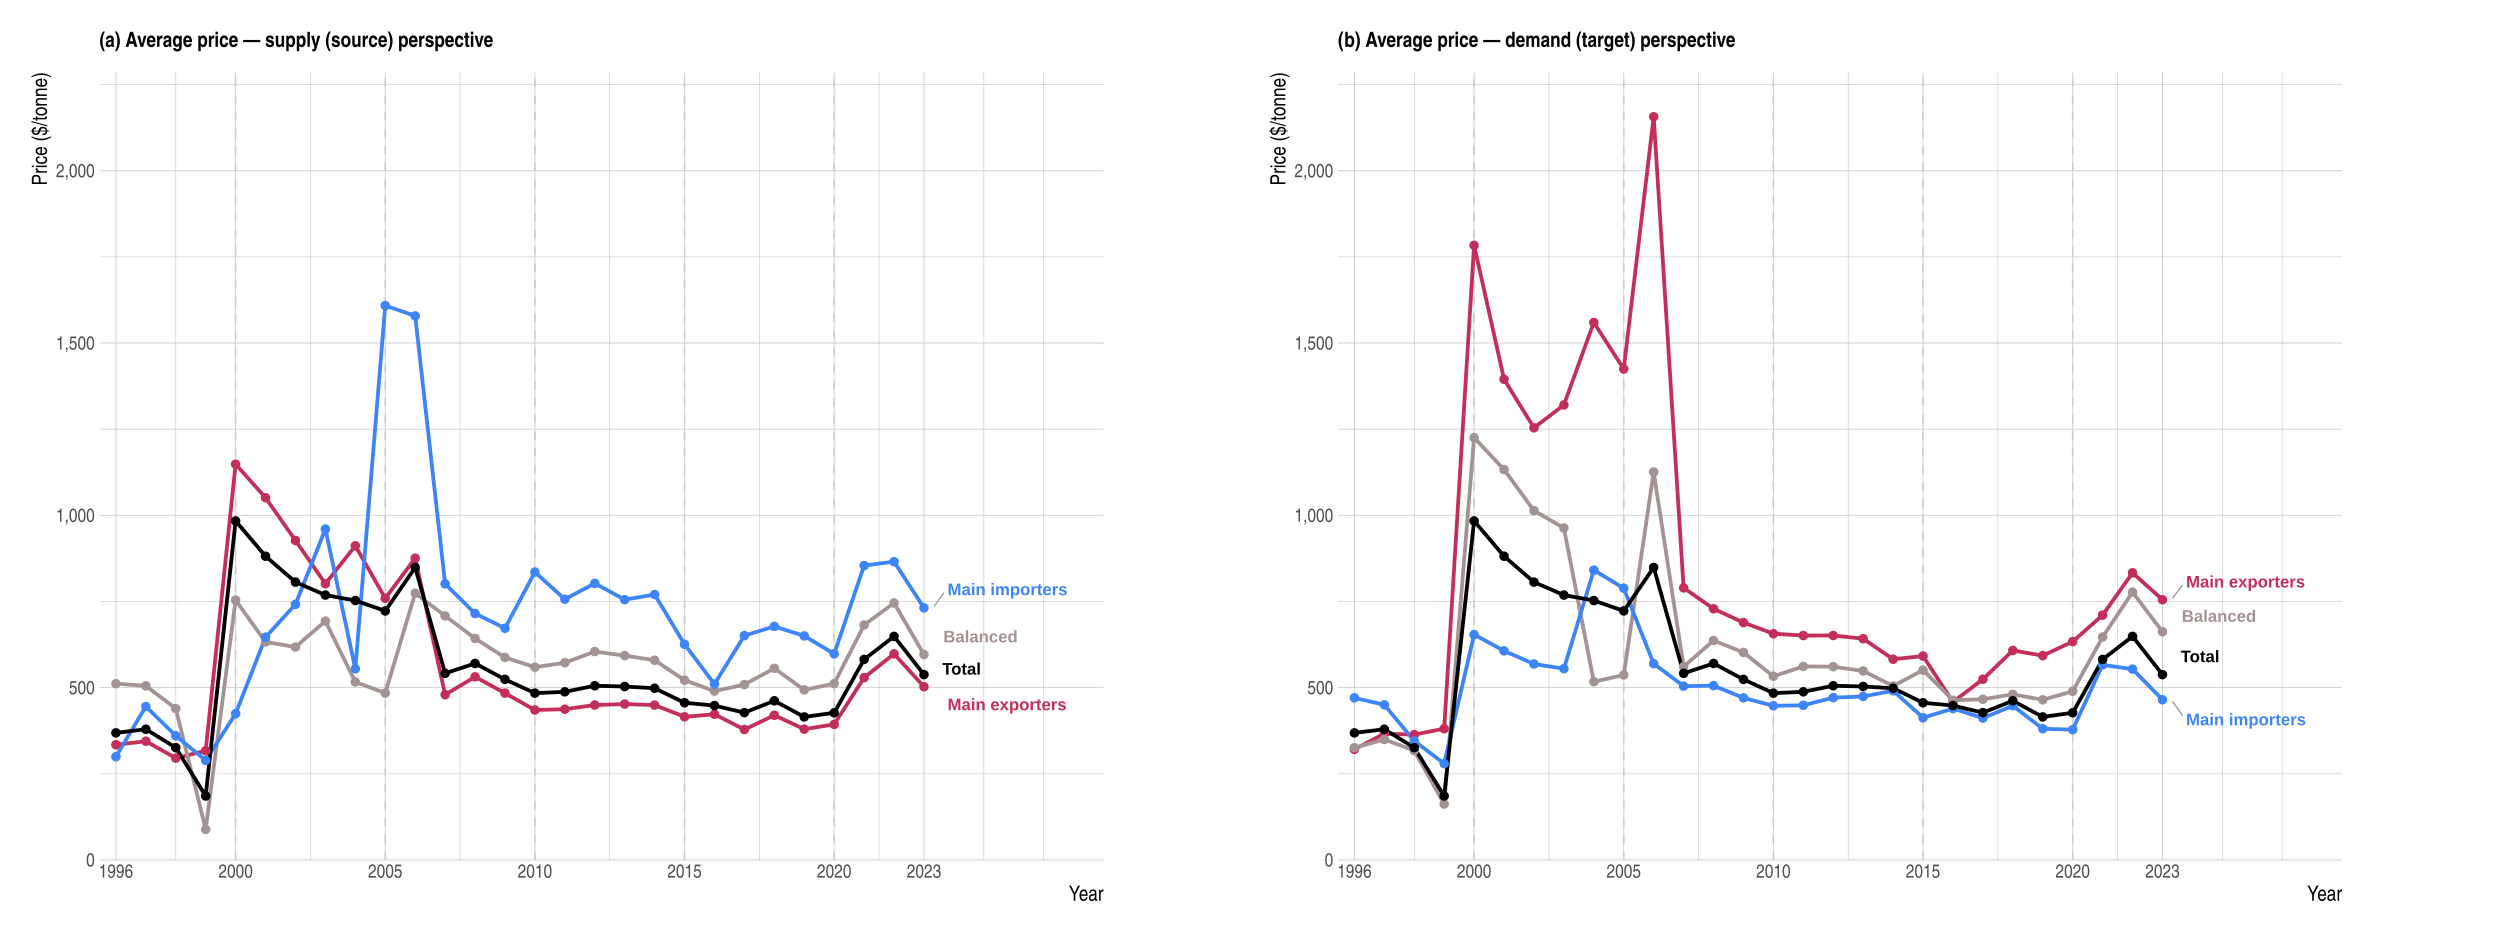
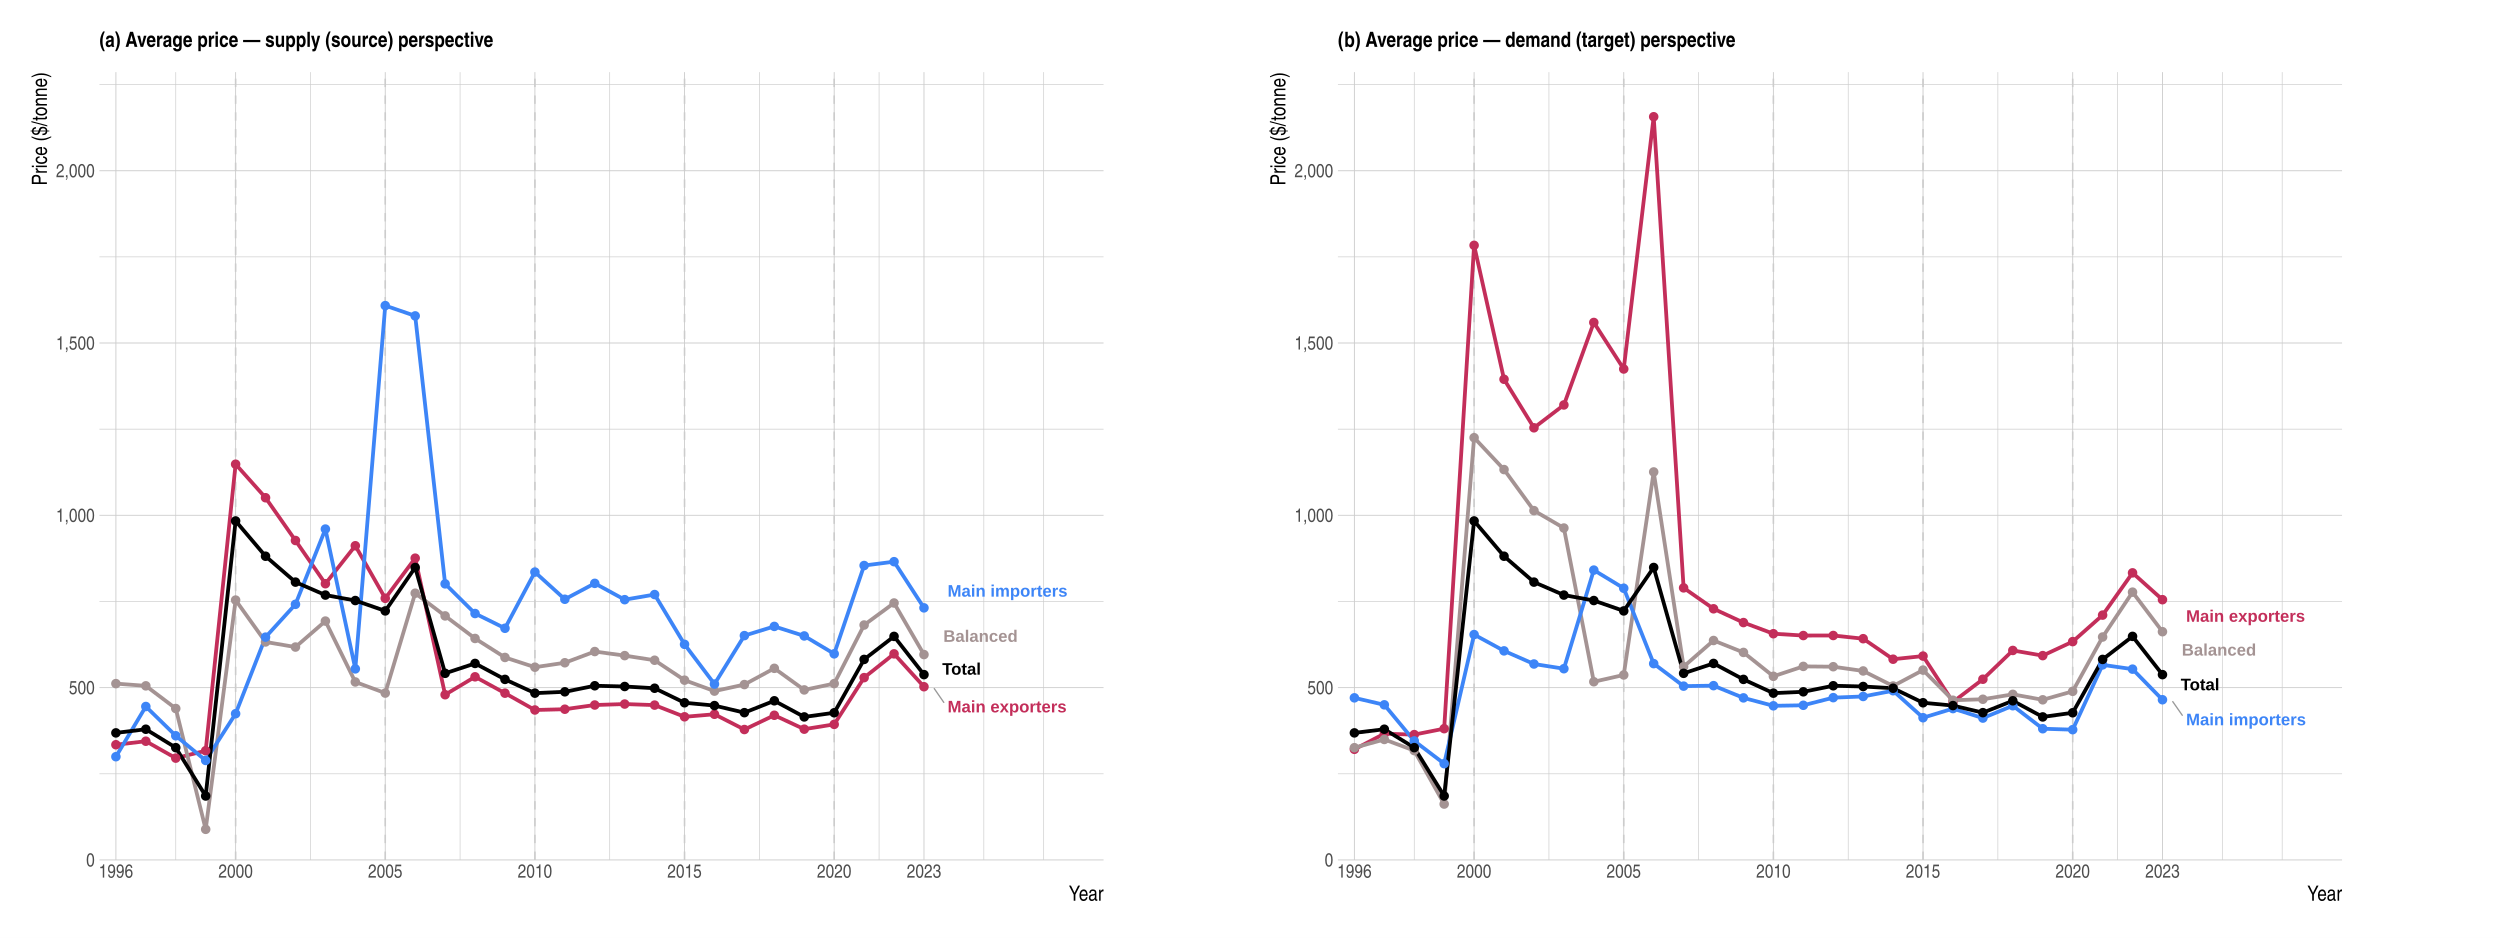
<svg xmlns="http://www.w3.org/2000/svg" class="svglite" width="1190.40pt" height="446.40pt" viewBox="0 0 1190.40 446.40">
  <defs>
    <style type="text/css">
    .svglite line, .svglite polyline, .svglite polygon, .svglite path, .svglite rect, .svglite circle {
      fill: none;
      stroke: #000000;
      stroke-linecap: round;
      stroke-linejoin: round;
      stroke-miterlimit: 10.00;
    }
    .svglite text {
      white-space: pre;
    }
  </style>
  </defs>
  <rect width="100%" height="100%" style="stroke: none; fill: #FFFFFF;" />
  <defs>
    <clipPath id="cpMC4wMHwxMTkwLjQwfDAuMDB8NDQ2LjQw">
      <rect x="0.00" y="0.00" width="1190.40" height="446.40" />
    </clipPath>
  </defs>
  <g clip-path="url(#cpMC4wMHwxMTkwLjQwfDAuMDB8NDQ2LjQw)">
    <rect x="0.00" y="0.00" width="1190.40" height="446.40" style="stroke-width: 1.07; stroke: #FFFFFF; fill: #FFFFFF;" />
  </g>
  <defs>
    <clipPath id="cpNDcuMzV8MTExNS4xOHwzNC4zNnw0MDkuNDY=">
      <rect x="47.35" y="34.36" width="1067.83" height="375.10" />
    </clipPath>
  </defs>
  <g clip-path="url(#cpNDcuMzV8MTExNS4xOHwzNC4zNnw0MDkuNDY=)">
</g>
  <g clip-path="url(#cpMC4wMHwxMTkwLjQwfDAuMDB8NDQ2LjQw)">
</g>
  <defs>
    <clipPath id="cpNS40OHw1OTUuMjB8NS40OHw0NDAuOTI=">
      <rect x="5.48" y="5.48" width="589.72" height="435.44" />
    </clipPath>
  </defs>
  <g clip-path="url(#cpNS40OHw1OTUuMjB8NS40OHw0NDAuOTI=)">
</g>
  <g clip-path="url(#cpMC4wMHwxMTkwLjQwfDAuMDB8NDQ2LjQw)">
</g>
  <defs>
    <clipPath id="cpNTk1LjIwfDExODQuOTJ8NS40OHw0NDAuOTI=">
      <rect x="595.20" y="5.48" width="589.72" height="435.44" />
    </clipPath>
  </defs>
  <g clip-path="url(#cpNTk1LjIwfDExODQuOTJ8NS40OHw0NDAuOTI=)">
</g>
  <g clip-path="url(#cpMC4wMHwxMTkwLjQwfDAuMDB8NDQ2LjQw)">
    <polyline points="47.35,368.44 525.46,368.44 " style="stroke-width: 0.32; stroke: #CCCCCC; stroke-linecap: butt;" />
    <polyline points="47.35,286.40 525.46,286.40 " style="stroke-width: 0.32; stroke: #CCCCCC; stroke-linecap: butt;" />
    <polyline points="47.35,204.35 525.46,204.35 " style="stroke-width: 0.32; stroke: #CCCCCC; stroke-linecap: butt;" />
    <polyline points="47.35,122.31 525.46,122.31 " style="stroke-width: 0.32; stroke: #CCCCCC; stroke-linecap: butt;" />
    <polyline points="47.35,40.27 525.46,40.27 " style="stroke-width: 0.32; stroke: #CCCCCC; stroke-linecap: butt;" />
    <polyline points="83.69,409.46 83.69,34.36 " style="stroke-width: 0.32; stroke: #CCCCCC; stroke-linecap: butt;" />
    <polyline points="147.82,409.46 147.82,34.36 " style="stroke-width: 0.32; stroke: #CCCCCC; stroke-linecap: butt;" />
    <polyline points="219.07,409.46 219.07,34.36 " style="stroke-width: 0.32; stroke: #CCCCCC; stroke-linecap: butt;" />
    <polyline points="290.32,409.46 290.32,34.36 " style="stroke-width: 0.32; stroke: #CCCCCC; stroke-linecap: butt;" />
    <polyline points="361.58,409.46 361.58,34.36 " style="stroke-width: 0.32; stroke: #CCCCCC; stroke-linecap: butt;" />
    <polyline points="418.58,409.46 418.58,34.36 " style="stroke-width: 0.32; stroke: #CCCCCC; stroke-linecap: butt;" />
    <polyline points="468.46,409.46 468.46,34.36 " style="stroke-width: 0.32; stroke: #CCCCCC; stroke-linecap: butt;" />
    <polyline points="496.96,409.46 496.96,34.36 " style="stroke-width: 0.32; stroke: #CCCCCC; stroke-linecap: butt;" />
    <polyline points="47.35,409.46 525.46,409.46 " style="stroke-width: 0.43; stroke: #CCCCCC; stroke-linecap: butt;" />
    <polyline points="47.35,327.42 525.46,327.42 " style="stroke-width: 0.43; stroke: #CCCCCC; stroke-linecap: butt;" />
    <polyline points="47.35,245.37 525.46,245.37 " style="stroke-width: 0.43; stroke: #CCCCCC; stroke-linecap: butt;" />
    <polyline points="47.35,163.33 525.46,163.33 " style="stroke-width: 0.43; stroke: #CCCCCC; stroke-linecap: butt;" />
    <polyline points="47.35,81.29 525.46,81.29 " style="stroke-width: 0.43; stroke: #CCCCCC; stroke-linecap: butt;" />
    <polyline points="55.19,409.46 55.19,34.36 " style="stroke-width: 0.43; stroke: #CCCCCC; stroke-linecap: butt;" />
    <polyline points="112.19,409.46 112.19,34.36 " style="stroke-width: 0.43; stroke: #CCCCCC; stroke-linecap: butt;" />
    <polyline points="183.44,409.46 183.44,34.36 " style="stroke-width: 0.43; stroke: #CCCCCC; stroke-linecap: butt;" />
    <polyline points="254.70,409.46 254.70,34.36 " style="stroke-width: 0.43; stroke: #CCCCCC; stroke-linecap: butt;" />
    <polyline points="325.95,409.46 325.95,34.36 " style="stroke-width: 0.43; stroke: #CCCCCC; stroke-linecap: butt;" />
    <polyline points="397.21,409.46 397.21,34.36 " style="stroke-width: 0.43; stroke: #CCCCCC; stroke-linecap: butt;" />
    <polyline points="439.96,409.46 439.96,34.36 " style="stroke-width: 0.43; stroke: #CCCCCC; stroke-linecap: butt;" />
    <line x1="112.19" y1="409.46" x2="112.19" y2="34.36" style="stroke-width: 0.75; stroke: #CCCCCC; stroke-dasharray: 4.00,4.00; stroke-linecap: butt;" />
    <line x1="183.44" y1="409.46" x2="183.44" y2="34.36" style="stroke-width: 0.75; stroke: #CCCCCC; stroke-dasharray: 4.00,4.00; stroke-linecap: butt;" />
    <line x1="254.70" y1="409.46" x2="254.70" y2="34.36" style="stroke-width: 0.75; stroke: #CCCCCC; stroke-dasharray: 4.00,4.00; stroke-linecap: butt;" />
    <line x1="325.95" y1="409.46" x2="325.95" y2="34.36" style="stroke-width: 0.75; stroke: #CCCCCC; stroke-dasharray: 4.00,4.00; stroke-linecap: butt;" />
    <line x1="397.21" y1="409.46" x2="397.21" y2="34.36" style="stroke-width: 0.75; stroke: #CCCCCC; stroke-dasharray: 4.00,4.00; stroke-linecap: butt;" />
    <polyline points="55.19,354.61 69.44,352.94 83.69,360.99 97.94,357.46 112.19,221.04 126.44,237.00 140.69,257.36 154.94,277.94 169.19,259.87 183.44,284.89 197.70,265.78 211.95,330.80 226.20,322.27 240.45,330.06 254.70,338.07 268.95,337.70 283.20,335.70 297.45,335.24 311.70,335.74 325.95,341.31 340.20,340.11 354.45,347.37 368.70,340.58 382.95,347.20 397.21,344.92 411.46,322.66 425.71,311.34 439.96,326.99 " style="stroke-width: 1.81; stroke: #C32E5A; stroke-linecap: butt;" />
    <polyline points="55.19,325.51 69.44,326.57 83.69,337.37 97.94,394.89 112.19,285.74 126.44,305.67 140.69,308.10 154.94,295.73 169.19,324.73 183.44,330.02 197.70,282.46 211.95,293.27 226.20,304.01 240.45,313.05 254.70,317.69 268.95,315.58 283.20,310.24 297.45,312.18 311.70,314.38 325.95,323.86 340.20,329.08 354.45,325.96 368.70,318.23 382.95,328.51 397.21,325.50 411.46,297.61 425.71,287.12 439.96,311.68 " style="stroke-width: 1.81; stroke: #A49393; stroke-linecap: butt;" />
    <polyline points="55.19,360.31 69.44,336.41 83.69,350.34 97.94,362.09 112.19,339.84 126.44,303.39 140.69,287.75 154.94,251.92 169.19,318.49 183.44,145.52 197.70,150.42 211.95,278.01 226.20,292.13 240.45,299.16 254.70,272.40 268.95,285.34 283.20,277.77 297.45,285.54 311.70,283.10 325.95,306.81 340.20,325.73 354.45,302.65 368.70,298.27 382.95,302.81 397.21,311.33 411.46,269.28 425.71,267.45 439.96,289.44 " style="stroke-width: 1.81; stroke: #3D85F7; stroke-linecap: butt;" />
    <polyline points="55.19,348.97 69.44,347.23 83.69,356.00 97.94,379.02 112.19,248.06 126.44,264.85 140.69,277.18 154.94,283.35 169.19,285.95 183.44,290.90 197.70,270.21 211.95,320.61 226.20,315.90 240.45,323.50 254.70,330.05 268.95,329.41 283.20,326.53 297.45,326.88 311.70,327.71 325.95,334.62 340.20,335.97 354.45,339.34 368.70,333.69 382.95,341.37 397.21,339.39 411.46,313.99 425.71,303.02 439.96,321.23 " style="stroke-width: 1.81; stroke-linecap: butt;" />
    <circle cx="55.19" cy="354.61" r="2.27" style="stroke-width: 0.71; stroke: none; fill: #C32E5A;" />
    <circle cx="69.44" cy="352.94" r="2.27" style="stroke-width: 0.71; stroke: none; fill: #C32E5A;" />
    <circle cx="83.69" cy="360.99" r="2.27" style="stroke-width: 0.71; stroke: none; fill: #C32E5A;" />
    <circle cx="97.94" cy="357.46" r="2.27" style="stroke-width: 0.71; stroke: none; fill: #C32E5A;" />
    <circle cx="112.19" cy="221.04" r="2.27" style="stroke-width: 0.71; stroke: none; fill: #C32E5A;" />
    <circle cx="126.44" cy="237.00" r="2.27" style="stroke-width: 0.71; stroke: none; fill: #C32E5A;" />
    <circle cx="140.69" cy="257.36" r="2.27" style="stroke-width: 0.71; stroke: none; fill: #C32E5A;" />
    <circle cx="154.94" cy="277.94" r="2.27" style="stroke-width: 0.71; stroke: none; fill: #C32E5A;" />
    <circle cx="169.19" cy="259.87" r="2.27" style="stroke-width: 0.71; stroke: none; fill: #C32E5A;" />
    <circle cx="183.44" cy="284.89" r="2.27" style="stroke-width: 0.71; stroke: none; fill: #C32E5A;" />
    <circle cx="197.70" cy="265.78" r="2.27" style="stroke-width: 0.71; stroke: none; fill: #C32E5A;" />
    <circle cx="211.95" cy="330.80" r="2.27" style="stroke-width: 0.71; stroke: none; fill: #C32E5A;" />
    <circle cx="226.20" cy="322.27" r="2.27" style="stroke-width: 0.71; stroke: none; fill: #C32E5A;" />
    <circle cx="240.45" cy="330.06" r="2.27" style="stroke-width: 0.71; stroke: none; fill: #C32E5A;" />
    <circle cx="254.70" cy="338.07" r="2.27" style="stroke-width: 0.71; stroke: none; fill: #C32E5A;" />
    <circle cx="268.95" cy="337.70" r="2.27" style="stroke-width: 0.71; stroke: none; fill: #C32E5A;" />
    <circle cx="283.20" cy="335.70" r="2.27" style="stroke-width: 0.71; stroke: none; fill: #C32E5A;" />
    <circle cx="297.45" cy="335.24" r="2.27" style="stroke-width: 0.71; stroke: none; fill: #C32E5A;" />
    <circle cx="311.70" cy="335.74" r="2.27" style="stroke-width: 0.71; stroke: none; fill: #C32E5A;" />
    <circle cx="325.95" cy="341.31" r="2.27" style="stroke-width: 0.71; stroke: none; fill: #C32E5A;" />
    <circle cx="340.20" cy="340.11" r="2.27" style="stroke-width: 0.71; stroke: none; fill: #C32E5A;" />
    <circle cx="354.45" cy="347.37" r="2.27" style="stroke-width: 0.71; stroke: none; fill: #C32E5A;" />
    <circle cx="368.70" cy="340.58" r="2.27" style="stroke-width: 0.71; stroke: none; fill: #C32E5A;" />
    <circle cx="382.95" cy="347.20" r="2.27" style="stroke-width: 0.71; stroke: none; fill: #C32E5A;" />
    <circle cx="397.21" cy="344.92" r="2.27" style="stroke-width: 0.71; stroke: none; fill: #C32E5A;" />
    <circle cx="411.46" cy="322.66" r="2.27" style="stroke-width: 0.71; stroke: none; fill: #C32E5A;" />
    <circle cx="425.71" cy="311.34" r="2.27" style="stroke-width: 0.71; stroke: none; fill: #C32E5A;" />
    <circle cx="439.96" cy="326.99" r="2.27" style="stroke-width: 0.71; stroke: none; fill: #C32E5A;" />
    <circle cx="55.19" cy="325.51" r="2.27" style="stroke-width: 0.71; stroke: none; fill: #A49393;" />
    <circle cx="69.44" cy="326.57" r="2.27" style="stroke-width: 0.71; stroke: none; fill: #A49393;" />
    <circle cx="83.69" cy="337.37" r="2.27" style="stroke-width: 0.71; stroke: none; fill: #A49393;" />
    <circle cx="97.94" cy="394.89" r="2.27" style="stroke-width: 0.71; stroke: none; fill: #A49393;" />
    <circle cx="112.19" cy="285.74" r="2.27" style="stroke-width: 0.71; stroke: none; fill: #A49393;" />
    <circle cx="126.44" cy="305.67" r="2.27" style="stroke-width: 0.71; stroke: none; fill: #A49393;" />
    <circle cx="140.69" cy="308.10" r="2.27" style="stroke-width: 0.71; stroke: none; fill: #A49393;" />
    <circle cx="154.94" cy="295.73" r="2.27" style="stroke-width: 0.71; stroke: none; fill: #A49393;" />
    <circle cx="169.19" cy="324.73" r="2.27" style="stroke-width: 0.71; stroke: none; fill: #A49393;" />
    <circle cx="183.44" cy="330.02" r="2.27" style="stroke-width: 0.71; stroke: none; fill: #A49393;" />
    <circle cx="197.70" cy="282.46" r="2.27" style="stroke-width: 0.71; stroke: none; fill: #A49393;" />
    <circle cx="211.95" cy="293.27" r="2.27" style="stroke-width: 0.71; stroke: none; fill: #A49393;" />
    <circle cx="226.20" cy="304.01" r="2.27" style="stroke-width: 0.71; stroke: none; fill: #A49393;" />
    <circle cx="240.45" cy="313.05" r="2.27" style="stroke-width: 0.71; stroke: none; fill: #A49393;" />
    <circle cx="254.70" cy="317.69" r="2.27" style="stroke-width: 0.71; stroke: none; fill: #A49393;" />
    <circle cx="268.95" cy="315.58" r="2.27" style="stroke-width: 0.71; stroke: none; fill: #A49393;" />
    <circle cx="283.20" cy="310.24" r="2.27" style="stroke-width: 0.71; stroke: none; fill: #A49393;" />
    <circle cx="297.45" cy="312.18" r="2.27" style="stroke-width: 0.71; stroke: none; fill: #A49393;" />
    <circle cx="311.70" cy="314.38" r="2.27" style="stroke-width: 0.71; stroke: none; fill: #A49393;" />
    <circle cx="325.95" cy="323.86" r="2.27" style="stroke-width: 0.71; stroke: none; fill: #A49393;" />
    <circle cx="340.20" cy="329.08" r="2.27" style="stroke-width: 0.71; stroke: none; fill: #A49393;" />
    <circle cx="354.45" cy="325.96" r="2.27" style="stroke-width: 0.71; stroke: none; fill: #A49393;" />
    <circle cx="368.70" cy="318.23" r="2.27" style="stroke-width: 0.71; stroke: none; fill: #A49393;" />
    <circle cx="382.95" cy="328.51" r="2.27" style="stroke-width: 0.71; stroke: none; fill: #A49393;" />
    <circle cx="397.21" cy="325.50" r="2.27" style="stroke-width: 0.71; stroke: none; fill: #A49393;" />
    <circle cx="411.46" cy="297.61" r="2.27" style="stroke-width: 0.71; stroke: none; fill: #A49393;" />
    <circle cx="425.71" cy="287.12" r="2.27" style="stroke-width: 0.71; stroke: none; fill: #A49393;" />
    <circle cx="439.96" cy="311.68" r="2.27" style="stroke-width: 0.71; stroke: none; fill: #A49393;" />
    <circle cx="55.19" cy="360.31" r="2.27" style="stroke-width: 0.71; stroke: none; fill: #3D85F7;" />
    <circle cx="69.44" cy="336.41" r="2.27" style="stroke-width: 0.71; stroke: none; fill: #3D85F7;" />
    <circle cx="83.69" cy="350.34" r="2.27" style="stroke-width: 0.71; stroke: none; fill: #3D85F7;" />
    <circle cx="97.94" cy="362.09" r="2.27" style="stroke-width: 0.71; stroke: none; fill: #3D85F7;" />
    <circle cx="112.19" cy="339.84" r="2.27" style="stroke-width: 0.71; stroke: none; fill: #3D85F7;" />
    <circle cx="126.44" cy="303.39" r="2.27" style="stroke-width: 0.71; stroke: none; fill: #3D85F7;" />
    <circle cx="140.69" cy="287.75" r="2.27" style="stroke-width: 0.71; stroke: none; fill: #3D85F7;" />
    <circle cx="154.94" cy="251.92" r="2.27" style="stroke-width: 0.71; stroke: none; fill: #3D85F7;" />
    <circle cx="169.19" cy="318.49" r="2.27" style="stroke-width: 0.71; stroke: none; fill: #3D85F7;" />
    <circle cx="183.44" cy="145.52" r="2.27" style="stroke-width: 0.71; stroke: none; fill: #3D85F7;" />
    <circle cx="197.70" cy="150.42" r="2.27" style="stroke-width: 0.71; stroke: none; fill: #3D85F7;" />
    <circle cx="211.95" cy="278.01" r="2.27" style="stroke-width: 0.71; stroke: none; fill: #3D85F7;" />
    <circle cx="226.20" cy="292.13" r="2.27" style="stroke-width: 0.71; stroke: none; fill: #3D85F7;" />
    <circle cx="240.45" cy="299.16" r="2.27" style="stroke-width: 0.71; stroke: none; fill: #3D85F7;" />
    <circle cx="254.70" cy="272.40" r="2.27" style="stroke-width: 0.71; stroke: none; fill: #3D85F7;" />
    <circle cx="268.95" cy="285.34" r="2.27" style="stroke-width: 0.71; stroke: none; fill: #3D85F7;" />
    <circle cx="283.20" cy="277.77" r="2.27" style="stroke-width: 0.71; stroke: none; fill: #3D85F7;" />
    <circle cx="297.45" cy="285.54" r="2.27" style="stroke-width: 0.71; stroke: none; fill: #3D85F7;" />
    <circle cx="311.70" cy="283.10" r="2.27" style="stroke-width: 0.71; stroke: none; fill: #3D85F7;" />
    <circle cx="325.95" cy="306.81" r="2.27" style="stroke-width: 0.71; stroke: none; fill: #3D85F7;" />
    <circle cx="340.20" cy="325.73" r="2.27" style="stroke-width: 0.71; stroke: none; fill: #3D85F7;" />
    <circle cx="354.45" cy="302.65" r="2.27" style="stroke-width: 0.71; stroke: none; fill: #3D85F7;" />
    <circle cx="368.70" cy="298.27" r="2.27" style="stroke-width: 0.71; stroke: none; fill: #3D85F7;" />
    <circle cx="382.95" cy="302.81" r="2.27" style="stroke-width: 0.71; stroke: none; fill: #3D85F7;" />
    <circle cx="397.21" cy="311.33" r="2.27" style="stroke-width: 0.71; stroke: none; fill: #3D85F7;" />
    <circle cx="411.46" cy="269.28" r="2.27" style="stroke-width: 0.71; stroke: none; fill: #3D85F7;" />
    <circle cx="425.71" cy="267.45" r="2.27" style="stroke-width: 0.71; stroke: none; fill: #3D85F7;" />
    <circle cx="439.96" cy="289.44" r="2.27" style="stroke-width: 0.71; stroke: none; fill: #3D85F7;" />
    <circle cx="55.19" cy="348.97" r="2.27" style="stroke-width: 0.71; stroke: none; fill: #000000;" />
    <circle cx="69.44" cy="347.23" r="2.27" style="stroke-width: 0.71; stroke: none; fill: #000000;" />
    <circle cx="83.69" cy="356.00" r="2.27" style="stroke-width: 0.71; stroke: none; fill: #000000;" />
    <circle cx="97.94" cy="379.02" r="2.27" style="stroke-width: 0.71; stroke: none; fill: #000000;" />
    <circle cx="112.19" cy="248.06" r="2.27" style="stroke-width: 0.71; stroke: none; fill: #000000;" />
    <circle cx="126.44" cy="264.85" r="2.27" style="stroke-width: 0.71; stroke: none; fill: #000000;" />
    <circle cx="140.69" cy="277.18" r="2.27" style="stroke-width: 0.71; stroke: none; fill: #000000;" />
    <circle cx="154.94" cy="283.35" r="2.27" style="stroke-width: 0.71; stroke: none; fill: #000000;" />
    <circle cx="169.19" cy="285.95" r="2.27" style="stroke-width: 0.71; stroke: none; fill: #000000;" />
    <circle cx="183.44" cy="290.90" r="2.27" style="stroke-width: 0.71; stroke: none; fill: #000000;" />
    <circle cx="197.70" cy="270.21" r="2.27" style="stroke-width: 0.71; stroke: none; fill: #000000;" />
    <circle cx="211.95" cy="320.61" r="2.27" style="stroke-width: 0.71; stroke: none; fill: #000000;" />
    <circle cx="226.20" cy="315.90" r="2.27" style="stroke-width: 0.71; stroke: none; fill: #000000;" />
    <circle cx="240.45" cy="323.50" r="2.27" style="stroke-width: 0.71; stroke: none; fill: #000000;" />
    <circle cx="254.70" cy="330.05" r="2.27" style="stroke-width: 0.71; stroke: none; fill: #000000;" />
    <circle cx="268.95" cy="329.41" r="2.27" style="stroke-width: 0.71; stroke: none; fill: #000000;" />
    <circle cx="283.20" cy="326.53" r="2.27" style="stroke-width: 0.71; stroke: none; fill: #000000;" />
    <circle cx="297.45" cy="326.88" r="2.27" style="stroke-width: 0.71; stroke: none; fill: #000000;" />
    <circle cx="311.70" cy="327.71" r="2.27" style="stroke-width: 0.71; stroke: none; fill: #000000;" />
    <circle cx="325.95" cy="334.62" r="2.27" style="stroke-width: 0.71; stroke: none; fill: #000000;" />
    <circle cx="340.20" cy="335.97" r="2.27" style="stroke-width: 0.71; stroke: none; fill: #000000;" />
    <circle cx="354.45" cy="339.34" r="2.27" style="stroke-width: 0.71; stroke: none; fill: #000000;" />
    <circle cx="368.70" cy="333.69" r="2.27" style="stroke-width: 0.71; stroke: none; fill: #000000;" />
    <circle cx="382.95" cy="341.37" r="2.27" style="stroke-width: 0.71; stroke: none; fill: #000000;" />
    <circle cx="397.21" cy="339.39" r="2.27" style="stroke-width: 0.71; stroke: none; fill: #000000;" />
    <circle cx="411.46" cy="313.99" r="2.27" style="stroke-width: 0.71; stroke: none; fill: #000000;" />
    <circle cx="425.71" cy="303.02" r="2.27" style="stroke-width: 0.71; stroke: none; fill: #000000;" />
    <circle cx="439.96" cy="321.23" r="2.27" style="stroke-width: 0.71; stroke: none; fill: #000000;" />
-     <line x1="449.39" y1="282.36" x2="444.88" y2="288.55" style="stroke-width: 0.64; stroke: #999999;" />
-     <text x="451.19" y="338.18" style="font-size: 7.97px; font-weight: bold;fill: #C32E5A; font-family: &quot;Liberation Sans&quot;;" textLength="67.92px" lengthAdjust="spacingAndGlyphs">Main exporters</text>
-     <text x="449.16" y="305.86" style="font-size: 7.97px; font-weight: bold;fill: #A49393; font-family: &quot;Liberation Sans&quot;;" textLength="41.00px" lengthAdjust="spacingAndGlyphs">Balanced</text>
-     <text x="451.19" y="283.38" style="font-size: 7.97px; font-weight: bold;fill: #3D85F7; font-family: &quot;Liberation Sans&quot;;" textLength="68.41px" lengthAdjust="spacingAndGlyphs">Main importers</text>
-     <text x="448.64" y="321.22" style="font-size: 7.97px; font-weight: bold; font-family: &quot;Liberation Sans&quot;;" textLength="21.74px" lengthAdjust="spacingAndGlyphs">Total</text>
+     <line x1="449.39" y1="334.45" x2="444.86" y2="327.89" style="stroke-width: 0.64; stroke: #999999;" />
+     <text x="451.19" y="339.21" style="font-size: 7.97px; font-weight: bold;fill: #C32E5A; font-family: &quot;Liberation Sans&quot;;" textLength="67.92px" lengthAdjust="spacingAndGlyphs">Main exporters</text>
+     <text x="449.16" y="305.62" style="font-size: 7.97px; font-weight: bold;fill: #A49393; font-family: &quot;Liberation Sans&quot;;" textLength="41.00px" lengthAdjust="spacingAndGlyphs">Balanced</text>
+     <text x="451.19" y="284.11" style="font-size: 7.97px; font-weight: bold;fill: #3D85F7; font-family: &quot;Liberation Sans&quot;;" textLength="68.41px" lengthAdjust="spacingAndGlyphs">Main importers</text>
+     <text x="448.64" y="321.26" style="font-size: 7.97px; font-weight: bold; font-family: &quot;Liberation Sans&quot;;" textLength="21.74px" lengthAdjust="spacingAndGlyphs">Total</text>
    <text x="45.11" y="412.56" text-anchor="end" style="font-size: 9.00px;fill: #4D4D4D; font-family: &quot;Liberation Sans Narrow&quot;;" textLength="4.10px" lengthAdjust="spacingAndGlyphs">0</text>
    <text x="45.11" y="330.51" text-anchor="end" style="font-size: 9.00px;fill: #4D4D4D; font-family: &quot;Liberation Sans Narrow&quot;;" textLength="12.31px" lengthAdjust="spacingAndGlyphs">500</text>
    <text x="45.11" y="248.47" text-anchor="end" style="font-size: 9.00px;fill: #4D4D4D; font-family: &quot;Liberation Sans Narrow&quot;;" textLength="18.47px" lengthAdjust="spacingAndGlyphs">1,000</text>
    <text x="45.11" y="166.43" text-anchor="end" style="font-size: 9.00px;fill: #4D4D4D; font-family: &quot;Liberation Sans Narrow&quot;;" textLength="18.47px" lengthAdjust="spacingAndGlyphs">1,500</text>
    <text x="45.11" y="84.38" text-anchor="end" style="font-size: 9.00px;fill: #4D4D4D; font-family: &quot;Liberation Sans Narrow&quot;;" textLength="18.47px" lengthAdjust="spacingAndGlyphs">2,000</text>
    <text x="55.19" y="417.89" text-anchor="middle" style="font-size: 9.00px;fill: #4D4D4D; font-family: &quot;Liberation Sans Narrow&quot;;" textLength="16.42px" lengthAdjust="spacingAndGlyphs">1996</text>
    <text x="112.19" y="417.89" text-anchor="middle" style="font-size: 9.00px;fill: #4D4D4D; font-family: &quot;Liberation Sans Narrow&quot;;" textLength="16.42px" lengthAdjust="spacingAndGlyphs">2000</text>
    <text x="183.44" y="417.89" text-anchor="middle" style="font-size: 9.00px;fill: #4D4D4D; font-family: &quot;Liberation Sans Narrow&quot;;" textLength="16.42px" lengthAdjust="spacingAndGlyphs">2005</text>
    <text x="254.70" y="417.89" text-anchor="middle" style="font-size: 9.00px;fill: #4D4D4D; font-family: &quot;Liberation Sans Narrow&quot;;" textLength="16.42px" lengthAdjust="spacingAndGlyphs">2010</text>
    <text x="325.95" y="417.89" text-anchor="middle" style="font-size: 9.00px;fill: #4D4D4D; font-family: &quot;Liberation Sans Narrow&quot;;" textLength="16.42px" lengthAdjust="spacingAndGlyphs">2015</text>
    <text x="397.21" y="417.89" text-anchor="middle" style="font-size: 9.00px;fill: #4D4D4D; font-family: &quot;Liberation Sans Narrow&quot;;" textLength="16.42px" lengthAdjust="spacingAndGlyphs">2020</text>
    <text x="439.96" y="417.89" text-anchor="middle" style="font-size: 9.00px;fill: #4D4D4D; font-family: &quot;Liberation Sans Narrow&quot;;" textLength="16.42px" lengthAdjust="spacingAndGlyphs">2023</text>
    <text x="525.46" y="428.88" text-anchor="end" style="font-size: 10.00px; font-family: &quot;Liberation Sans Narrow&quot;;" textLength="16.57px" lengthAdjust="spacingAndGlyphs">Year</text>
    <text transform="translate(22.33,34.36) rotate(-90)" text-anchor="end" style="font-size: 10.00px; font-family: &quot;Liberation Sans Narrow&quot;;" textLength="53.78px" lengthAdjust="spacingAndGlyphs">Price ($/tonne)</text>
    <text x="47.35" y="22.33" style="font-size: 10.00px; font-weight: bold; font-family: &quot;Liberation Sans Narrow&quot;;" textLength="187.61px" lengthAdjust="spacingAndGlyphs">(a) Average price — supply (source) perspective</text>
    <polyline points="637.07,368.44 1115.18,368.44 " style="stroke-width: 0.32; stroke: #CCCCCC; stroke-linecap: butt;" />
    <polyline points="637.07,286.40 1115.18,286.40 " style="stroke-width: 0.32; stroke: #CCCCCC; stroke-linecap: butt;" />
    <polyline points="637.07,204.35 1115.18,204.35 " style="stroke-width: 0.32; stroke: #CCCCCC; stroke-linecap: butt;" />
    <polyline points="637.07,122.31 1115.18,122.31 " style="stroke-width: 0.32; stroke: #CCCCCC; stroke-linecap: butt;" />
    <polyline points="637.07,40.27 1115.18,40.27 " style="stroke-width: 0.32; stroke: #CCCCCC; stroke-linecap: butt;" />
    <polyline points="673.41,409.46 673.41,34.36 " style="stroke-width: 0.32; stroke: #CCCCCC; stroke-linecap: butt;" />
    <polyline points="737.54,409.46 737.54,34.36 " style="stroke-width: 0.32; stroke: #CCCCCC; stroke-linecap: butt;" />
    <polyline points="808.79,409.46 808.79,34.36 " style="stroke-width: 0.32; stroke: #CCCCCC; stroke-linecap: butt;" />
    <polyline points="880.05,409.46 880.05,34.36 " style="stroke-width: 0.32; stroke: #CCCCCC; stroke-linecap: butt;" />
    <polyline points="951.30,409.46 951.30,34.36 " style="stroke-width: 0.32; stroke: #CCCCCC; stroke-linecap: butt;" />
    <polyline points="1008.30,409.46 1008.30,34.36 " style="stroke-width: 0.32; stroke: #CCCCCC; stroke-linecap: butt;" />
    <polyline points="1058.18,409.46 1058.18,34.36 " style="stroke-width: 0.32; stroke: #CCCCCC; stroke-linecap: butt;" />
    <polyline points="1086.68,409.46 1086.68,34.36 " style="stroke-width: 0.32; stroke: #CCCCCC; stroke-linecap: butt;" />
    <polyline points="637.07,409.46 1115.18,409.46 " style="stroke-width: 0.43; stroke: #CCCCCC; stroke-linecap: butt;" />
    <polyline points="637.07,327.42 1115.18,327.42 " style="stroke-width: 0.43; stroke: #CCCCCC; stroke-linecap: butt;" />
    <polyline points="637.07,245.37 1115.18,245.37 " style="stroke-width: 0.43; stroke: #CCCCCC; stroke-linecap: butt;" />
    <polyline points="637.07,163.33 1115.18,163.33 " style="stroke-width: 0.43; stroke: #CCCCCC; stroke-linecap: butt;" />
    <polyline points="637.07,81.29 1115.18,81.29 " style="stroke-width: 0.43; stroke: #CCCCCC; stroke-linecap: butt;" />
    <polyline points="644.91,409.46 644.91,34.36 " style="stroke-width: 0.43; stroke: #CCCCCC; stroke-linecap: butt;" />
    <polyline points="701.91,409.46 701.91,34.36 " style="stroke-width: 0.43; stroke: #CCCCCC; stroke-linecap: butt;" />
    <polyline points="773.16,409.46 773.16,34.36 " style="stroke-width: 0.43; stroke: #CCCCCC; stroke-linecap: butt;" />
    <polyline points="844.42,409.46 844.42,34.36 " style="stroke-width: 0.43; stroke: #CCCCCC; stroke-linecap: butt;" />
    <polyline points="915.67,409.46 915.67,34.36 " style="stroke-width: 0.43; stroke: #CCCCCC; stroke-linecap: butt;" />
    <polyline points="986.93,409.46 986.93,34.36 " style="stroke-width: 0.43; stroke: #CCCCCC; stroke-linecap: butt;" />
    <polyline points="1029.68,409.46 1029.68,34.36 " style="stroke-width: 0.43; stroke: #CCCCCC; stroke-linecap: butt;" />
    <line x1="701.91" y1="409.46" x2="701.91" y2="34.36" style="stroke-width: 0.75; stroke: #CCCCCC; stroke-dasharray: 4.00,4.00; stroke-linecap: butt;" />
    <line x1="773.16" y1="409.46" x2="773.16" y2="34.36" style="stroke-width: 0.75; stroke: #CCCCCC; stroke-dasharray: 4.00,4.00; stroke-linecap: butt;" />
    <line x1="844.42" y1="409.46" x2="844.42" y2="34.36" style="stroke-width: 0.75; stroke: #CCCCCC; stroke-dasharray: 4.00,4.00; stroke-linecap: butt;" />
    <line x1="915.67" y1="409.46" x2="915.67" y2="34.36" style="stroke-width: 0.75; stroke: #CCCCCC; stroke-dasharray: 4.00,4.00; stroke-linecap: butt;" />
    <line x1="986.93" y1="409.46" x2="986.93" y2="34.36" style="stroke-width: 0.75; stroke: #CCCCCC; stroke-dasharray: 4.00,4.00; stroke-linecap: butt;" />
    <polyline points="644.91,356.79 659.16,349.36 673.41,349.79 687.66,346.96 701.91,116.82 716.16,180.59 730.41,203.70 744.66,192.82 758.91,153.55 773.16,175.70 787.42,55.59 801.67,279.92 815.92,289.88 830.17,296.44 844.42,301.75 858.67,302.62 872.92,302.60 887.17,304.12 901.42,313.89 915.67,312.40 929.92,334.24 944.17,323.42 958.42,309.72 972.67,312.18 986.93,305.51 1001.18,292.89 1015.43,272.77 1029.68,285.55 " style="stroke-width: 1.81; stroke: #C32E5A; stroke-linecap: butt;" />
    <polyline points="644.91,356.02 659.16,352.10 673.41,357.40 687.66,382.86 701.91,208.41 716.16,223.59 730.41,243.13 744.66,251.43 758.91,324.62 773.16,321.39 787.42,224.72 801.67,317.43 815.92,304.98 830.17,310.66 844.42,322.03 858.67,317.31 872.92,317.46 887.17,319.48 901.42,326.65 915.67,319.07 929.92,333.43 944.17,332.96 958.42,330.62 972.67,333.22 986.93,329.19 1001.18,303.32 1015.43,281.96 1029.68,300.79 " style="stroke-width: 1.81; stroke: #A49393; stroke-linecap: butt;" />
    <polyline points="644.91,332.28 659.16,335.61 673.41,352.80 687.66,363.62 701.91,302.16 716.16,309.92 730.41,316.17 744.66,318.41 758.91,271.46 773.16,280.10 787.42,315.99 801.67,326.71 815.92,326.48 830.17,332.30 844.42,336.08 858.67,335.83 872.92,332.19 887.17,331.63 901.42,328.89 915.67,341.75 929.92,337.40 944.17,341.92 958.42,336.04 972.67,346.99 986.93,347.44 1001.18,316.58 1015.43,318.62 1029.68,333.19 " style="stroke-width: 1.81; stroke: #3D85F7; stroke-linecap: butt;" />
    <polyline points="644.91,348.97 659.16,347.23 673.41,356.00 687.66,379.02 701.91,248.06 716.16,264.85 730.41,277.18 744.66,283.35 758.91,285.95 773.16,290.90 787.42,270.21 801.67,320.61 815.92,315.90 830.17,323.50 844.42,330.05 858.67,329.41 872.92,326.53 887.17,326.88 901.42,327.71 915.67,334.62 929.92,335.97 944.17,339.34 958.42,333.69 972.67,341.37 986.93,339.39 1001.18,313.99 1015.43,303.02 1029.68,321.23 " style="stroke-width: 1.81; stroke-linecap: butt;" />
    <circle cx="644.91" cy="356.79" r="2.27" style="stroke-width: 0.71; stroke: none; fill: #C32E5A;" />
    <circle cx="659.16" cy="349.36" r="2.27" style="stroke-width: 0.71; stroke: none; fill: #C32E5A;" />
    <circle cx="673.41" cy="349.79" r="2.27" style="stroke-width: 0.71; stroke: none; fill: #C32E5A;" />
    <circle cx="687.66" cy="346.96" r="2.27" style="stroke-width: 0.71; stroke: none; fill: #C32E5A;" />
    <circle cx="701.91" cy="116.82" r="2.27" style="stroke-width: 0.71; stroke: none; fill: #C32E5A;" />
    <circle cx="716.16" cy="180.59" r="2.27" style="stroke-width: 0.71; stroke: none; fill: #C32E5A;" />
    <circle cx="730.41" cy="203.70" r="2.27" style="stroke-width: 0.71; stroke: none; fill: #C32E5A;" />
    <circle cx="744.66" cy="192.82" r="2.27" style="stroke-width: 0.71; stroke: none; fill: #C32E5A;" />
    <circle cx="758.91" cy="153.55" r="2.27" style="stroke-width: 0.71; stroke: none; fill: #C32E5A;" />
    <circle cx="773.16" cy="175.70" r="2.27" style="stroke-width: 0.71; stroke: none; fill: #C32E5A;" />
    <circle cx="787.42" cy="55.59" r="2.27" style="stroke-width: 0.71; stroke: none; fill: #C32E5A;" />
    <circle cx="801.67" cy="279.92" r="2.27" style="stroke-width: 0.71; stroke: none; fill: #C32E5A;" />
    <circle cx="815.92" cy="289.88" r="2.27" style="stroke-width: 0.71; stroke: none; fill: #C32E5A;" />
    <circle cx="830.17" cy="296.44" r="2.27" style="stroke-width: 0.71; stroke: none; fill: #C32E5A;" />
    <circle cx="844.42" cy="301.75" r="2.27" style="stroke-width: 0.71; stroke: none; fill: #C32E5A;" />
    <circle cx="858.67" cy="302.62" r="2.27" style="stroke-width: 0.71; stroke: none; fill: #C32E5A;" />
    <circle cx="872.92" cy="302.60" r="2.27" style="stroke-width: 0.71; stroke: none; fill: #C32E5A;" />
    <circle cx="887.17" cy="304.12" r="2.27" style="stroke-width: 0.71; stroke: none; fill: #C32E5A;" />
    <circle cx="901.42" cy="313.89" r="2.27" style="stroke-width: 0.71; stroke: none; fill: #C32E5A;" />
    <circle cx="915.67" cy="312.40" r="2.27" style="stroke-width: 0.71; stroke: none; fill: #C32E5A;" />
    <circle cx="929.92" cy="334.24" r="2.27" style="stroke-width: 0.71; stroke: none; fill: #C32E5A;" />
    <circle cx="944.17" cy="323.42" r="2.27" style="stroke-width: 0.71; stroke: none; fill: #C32E5A;" />
    <circle cx="958.42" cy="309.72" r="2.27" style="stroke-width: 0.71; stroke: none; fill: #C32E5A;" />
    <circle cx="972.67" cy="312.18" r="2.27" style="stroke-width: 0.71; stroke: none; fill: #C32E5A;" />
    <circle cx="986.93" cy="305.51" r="2.27" style="stroke-width: 0.71; stroke: none; fill: #C32E5A;" />
    <circle cx="1001.18" cy="292.89" r="2.27" style="stroke-width: 0.71; stroke: none; fill: #C32E5A;" />
    <circle cx="1015.43" cy="272.77" r="2.27" style="stroke-width: 0.71; stroke: none; fill: #C32E5A;" />
    <circle cx="1029.68" cy="285.55" r="2.27" style="stroke-width: 0.71; stroke: none; fill: #C32E5A;" />
    <circle cx="644.91" cy="356.02" r="2.27" style="stroke-width: 0.71; stroke: none; fill: #A49393;" />
    <circle cx="659.16" cy="352.10" r="2.27" style="stroke-width: 0.71; stroke: none; fill: #A49393;" />
    <circle cx="673.41" cy="357.40" r="2.27" style="stroke-width: 0.71; stroke: none; fill: #A49393;" />
    <circle cx="687.66" cy="382.86" r="2.27" style="stroke-width: 0.71; stroke: none; fill: #A49393;" />
    <circle cx="701.91" cy="208.41" r="2.27" style="stroke-width: 0.71; stroke: none; fill: #A49393;" />
    <circle cx="716.16" cy="223.59" r="2.27" style="stroke-width: 0.71; stroke: none; fill: #A49393;" />
    <circle cx="730.41" cy="243.13" r="2.27" style="stroke-width: 0.71; stroke: none; fill: #A49393;" />
    <circle cx="744.66" cy="251.43" r="2.27" style="stroke-width: 0.71; stroke: none; fill: #A49393;" />
    <circle cx="758.91" cy="324.62" r="2.27" style="stroke-width: 0.71; stroke: none; fill: #A49393;" />
    <circle cx="773.16" cy="321.39" r="2.27" style="stroke-width: 0.71; stroke: none; fill: #A49393;" />
    <circle cx="787.42" cy="224.72" r="2.27" style="stroke-width: 0.71; stroke: none; fill: #A49393;" />
    <circle cx="801.67" cy="317.43" r="2.27" style="stroke-width: 0.71; stroke: none; fill: #A49393;" />
    <circle cx="815.92" cy="304.98" r="2.27" style="stroke-width: 0.71; stroke: none; fill: #A49393;" />
    <circle cx="830.17" cy="310.66" r="2.27" style="stroke-width: 0.71; stroke: none; fill: #A49393;" />
    <circle cx="844.42" cy="322.03" r="2.27" style="stroke-width: 0.71; stroke: none; fill: #A49393;" />
    <circle cx="858.67" cy="317.31" r="2.27" style="stroke-width: 0.71; stroke: none; fill: #A49393;" />
    <circle cx="872.92" cy="317.46" r="2.27" style="stroke-width: 0.71; stroke: none; fill: #A49393;" />
    <circle cx="887.17" cy="319.48" r="2.27" style="stroke-width: 0.71; stroke: none; fill: #A49393;" />
    <circle cx="901.42" cy="326.65" r="2.27" style="stroke-width: 0.71; stroke: none; fill: #A49393;" />
    <circle cx="915.67" cy="319.07" r="2.27" style="stroke-width: 0.71; stroke: none; fill: #A49393;" />
    <circle cx="929.92" cy="333.43" r="2.27" style="stroke-width: 0.71; stroke: none; fill: #A49393;" />
    <circle cx="944.17" cy="332.96" r="2.27" style="stroke-width: 0.71; stroke: none; fill: #A49393;" />
    <circle cx="958.42" cy="330.62" r="2.27" style="stroke-width: 0.71; stroke: none; fill: #A49393;" />
    <circle cx="972.67" cy="333.22" r="2.27" style="stroke-width: 0.71; stroke: none; fill: #A49393;" />
    <circle cx="986.93" cy="329.19" r="2.27" style="stroke-width: 0.71; stroke: none; fill: #A49393;" />
    <circle cx="1001.18" cy="303.32" r="2.27" style="stroke-width: 0.71; stroke: none; fill: #A49393;" />
    <circle cx="1015.43" cy="281.96" r="2.27" style="stroke-width: 0.71; stroke: none; fill: #A49393;" />
    <circle cx="1029.68" cy="300.79" r="2.27" style="stroke-width: 0.71; stroke: none; fill: #A49393;" />
    <circle cx="644.91" cy="332.28" r="2.27" style="stroke-width: 0.71; stroke: none; fill: #3D85F7;" />
    <circle cx="659.16" cy="335.61" r="2.27" style="stroke-width: 0.71; stroke: none; fill: #3D85F7;" />
    <circle cx="673.41" cy="352.80" r="2.27" style="stroke-width: 0.71; stroke: none; fill: #3D85F7;" />
    <circle cx="687.66" cy="363.62" r="2.27" style="stroke-width: 0.71; stroke: none; fill: #3D85F7;" />
    <circle cx="701.91" cy="302.16" r="2.27" style="stroke-width: 0.71; stroke: none; fill: #3D85F7;" />
    <circle cx="716.16" cy="309.92" r="2.27" style="stroke-width: 0.71; stroke: none; fill: #3D85F7;" />
    <circle cx="730.41" cy="316.17" r="2.27" style="stroke-width: 0.71; stroke: none; fill: #3D85F7;" />
    <circle cx="744.66" cy="318.41" r="2.27" style="stroke-width: 0.71; stroke: none; fill: #3D85F7;" />
    <circle cx="758.91" cy="271.46" r="2.27" style="stroke-width: 0.71; stroke: none; fill: #3D85F7;" />
    <circle cx="773.16" cy="280.10" r="2.27" style="stroke-width: 0.71; stroke: none; fill: #3D85F7;" />
    <circle cx="787.42" cy="315.99" r="2.27" style="stroke-width: 0.71; stroke: none; fill: #3D85F7;" />
    <circle cx="801.67" cy="326.71" r="2.27" style="stroke-width: 0.71; stroke: none; fill: #3D85F7;" />
    <circle cx="815.92" cy="326.48" r="2.27" style="stroke-width: 0.71; stroke: none; fill: #3D85F7;" />
    <circle cx="830.17" cy="332.30" r="2.27" style="stroke-width: 0.71; stroke: none; fill: #3D85F7;" />
    <circle cx="844.42" cy="336.08" r="2.27" style="stroke-width: 0.71; stroke: none; fill: #3D85F7;" />
    <circle cx="858.67" cy="335.83" r="2.27" style="stroke-width: 0.71; stroke: none; fill: #3D85F7;" />
    <circle cx="872.92" cy="332.19" r="2.27" style="stroke-width: 0.71; stroke: none; fill: #3D85F7;" />
    <circle cx="887.17" cy="331.63" r="2.27" style="stroke-width: 0.71; stroke: none; fill: #3D85F7;" />
    <circle cx="901.42" cy="328.89" r="2.27" style="stroke-width: 0.71; stroke: none; fill: #3D85F7;" />
    <circle cx="915.67" cy="341.75" r="2.27" style="stroke-width: 0.71; stroke: none; fill: #3D85F7;" />
    <circle cx="929.92" cy="337.40" r="2.27" style="stroke-width: 0.71; stroke: none; fill: #3D85F7;" />
    <circle cx="944.17" cy="341.92" r="2.27" style="stroke-width: 0.71; stroke: none; fill: #3D85F7;" />
    <circle cx="958.42" cy="336.04" r="2.27" style="stroke-width: 0.71; stroke: none; fill: #3D85F7;" />
    <circle cx="972.67" cy="346.99" r="2.27" style="stroke-width: 0.71; stroke: none; fill: #3D85F7;" />
    <circle cx="986.93" cy="347.44" r="2.27" style="stroke-width: 0.71; stroke: none; fill: #3D85F7;" />
    <circle cx="1001.18" cy="316.58" r="2.27" style="stroke-width: 0.71; stroke: none; fill: #3D85F7;" />
    <circle cx="1015.43" cy="318.62" r="2.27" style="stroke-width: 0.71; stroke: none; fill: #3D85F7;" />
    <circle cx="1029.68" cy="333.19" r="2.27" style="stroke-width: 0.71; stroke: none; fill: #3D85F7;" />
    <circle cx="644.91" cy="348.97" r="2.27" style="stroke-width: 0.71; stroke: none; fill: #000000;" />
    <circle cx="659.16" cy="347.23" r="2.27" style="stroke-width: 0.71; stroke: none; fill: #000000;" />
    <circle cx="673.41" cy="356.00" r="2.27" style="stroke-width: 0.71; stroke: none; fill: #000000;" />
    <circle cx="687.66" cy="379.02" r="2.27" style="stroke-width: 0.71; stroke: none; fill: #000000;" />
    <circle cx="701.91" cy="248.06" r="2.27" style="stroke-width: 0.71; stroke: none; fill: #000000;" />
    <circle cx="716.16" cy="264.85" r="2.27" style="stroke-width: 0.71; stroke: none; fill: #000000;" />
    <circle cx="730.41" cy="277.18" r="2.27" style="stroke-width: 0.71; stroke: none; fill: #000000;" />
    <circle cx="744.66" cy="283.35" r="2.27" style="stroke-width: 0.71; stroke: none; fill: #000000;" />
    <circle cx="758.91" cy="285.95" r="2.27" style="stroke-width: 0.71; stroke: none; fill: #000000;" />
    <circle cx="773.16" cy="290.90" r="2.27" style="stroke-width: 0.71; stroke: none; fill: #000000;" />
    <circle cx="787.42" cy="270.21" r="2.27" style="stroke-width: 0.71; stroke: none; fill: #000000;" />
    <circle cx="801.67" cy="320.61" r="2.27" style="stroke-width: 0.71; stroke: none; fill: #000000;" />
    <circle cx="815.92" cy="315.90" r="2.27" style="stroke-width: 0.71; stroke: none; fill: #000000;" />
    <circle cx="830.17" cy="323.50" r="2.27" style="stroke-width: 0.71; stroke: none; fill: #000000;" />
    <circle cx="844.42" cy="330.05" r="2.27" style="stroke-width: 0.71; stroke: none; fill: #000000;" />
    <circle cx="858.67" cy="329.41" r="2.27" style="stroke-width: 0.71; stroke: none; fill: #000000;" />
    <circle cx="872.92" cy="326.53" r="2.27" style="stroke-width: 0.71; stroke: none; fill: #000000;" />
    <circle cx="887.17" cy="326.88" r="2.27" style="stroke-width: 0.71; stroke: none; fill: #000000;" />
    <circle cx="901.42" cy="327.71" r="2.27" style="stroke-width: 0.71; stroke: none; fill: #000000;" />
    <circle cx="915.67" cy="334.62" r="2.27" style="stroke-width: 0.71; stroke: none; fill: #000000;" />
    <circle cx="929.92" cy="335.97" r="2.27" style="stroke-width: 0.71; stroke: none; fill: #000000;" />
    <circle cx="944.17" cy="339.34" r="2.27" style="stroke-width: 0.71; stroke: none; fill: #000000;" />
    <circle cx="958.42" cy="333.69" r="2.27" style="stroke-width: 0.71; stroke: none; fill: #000000;" />
    <circle cx="972.67" cy="341.37" r="2.27" style="stroke-width: 0.71; stroke: none; fill: #000000;" />
    <circle cx="986.93" cy="339.39" r="2.27" style="stroke-width: 0.71; stroke: none; fill: #000000;" />
    <circle cx="1001.18" cy="313.99" r="2.27" style="stroke-width: 0.71; stroke: none; fill: #000000;" />
    <circle cx="1015.43" cy="303.02" r="2.27" style="stroke-width: 0.71; stroke: none; fill: #000000;" />
    <circle cx="1029.68" cy="321.23" r="2.27" style="stroke-width: 0.71; stroke: none; fill: #000000;" />
-     <line x1="1039.11" y1="278.73" x2="1034.62" y2="284.66" style="stroke-width: 0.64; stroke: #999999;" />
    <line x1="1039.11" y1="340.58" x2="1034.58" y2="334.09" style="stroke-width: 0.64; stroke: #999999;" />
-     <text x="1040.91" y="279.72" style="font-size: 7.97px; font-weight: bold;fill: #C32E5A; font-family: &quot;Liberation Sans&quot;;" textLength="67.92px" lengthAdjust="spacingAndGlyphs">Main exporters</text>
-     <text x="1038.88" y="296.07" style="font-size: 7.97px; font-weight: bold;fill: #A49393; font-family: &quot;Liberation Sans&quot;;" textLength="41.00px" lengthAdjust="spacingAndGlyphs">Balanced</text>
+     <text x="1040.91" y="296.07" style="font-size: 7.97px; font-weight: bold;fill: #C32E5A; font-family: &quot;Liberation Sans&quot;;" textLength="67.92px" lengthAdjust="spacingAndGlyphs">Main exporters</text>
+     <text x="1038.88" y="312.18" style="font-size: 7.97px; font-weight: bold;fill: #A49393; font-family: &quot;Liberation Sans&quot;;" textLength="41.00px" lengthAdjust="spacingAndGlyphs">Balanced</text>
    <text x="1040.91" y="345.34" style="font-size: 7.97px; font-weight: bold;fill: #3D85F7; font-family: &quot;Liberation Sans&quot;;" textLength="68.41px" lengthAdjust="spacingAndGlyphs">Main importers</text>
-     <text x="1038.36" y="315.30" style="font-size: 7.97px; font-weight: bold; font-family: &quot;Liberation Sans&quot;;" textLength="21.74px" lengthAdjust="spacingAndGlyphs">Total</text>
+     <text x="1038.36" y="328.68" style="font-size: 7.97px; font-weight: bold; font-family: &quot;Liberation Sans&quot;;" textLength="21.74px" lengthAdjust="spacingAndGlyphs">Total</text>
    <text x="634.83" y="412.56" text-anchor="end" style="font-size: 9.00px;fill: #4D4D4D; font-family: &quot;Liberation Sans Narrow&quot;;" textLength="4.10px" lengthAdjust="spacingAndGlyphs">0</text>
    <text x="634.83" y="330.51" text-anchor="end" style="font-size: 9.00px;fill: #4D4D4D; font-family: &quot;Liberation Sans Narrow&quot;;" textLength="12.31px" lengthAdjust="spacingAndGlyphs">500</text>
    <text x="634.83" y="248.47" text-anchor="end" style="font-size: 9.00px;fill: #4D4D4D; font-family: &quot;Liberation Sans Narrow&quot;;" textLength="18.47px" lengthAdjust="spacingAndGlyphs">1,000</text>
    <text x="634.83" y="166.43" text-anchor="end" style="font-size: 9.00px;fill: #4D4D4D; font-family: &quot;Liberation Sans Narrow&quot;;" textLength="18.47px" lengthAdjust="spacingAndGlyphs">1,500</text>
    <text x="634.83" y="84.38" text-anchor="end" style="font-size: 9.00px;fill: #4D4D4D; font-family: &quot;Liberation Sans Narrow&quot;;" textLength="18.47px" lengthAdjust="spacingAndGlyphs">2,000</text>
    <text x="644.91" y="417.89" text-anchor="middle" style="font-size: 9.00px;fill: #4D4D4D; font-family: &quot;Liberation Sans Narrow&quot;;" textLength="16.42px" lengthAdjust="spacingAndGlyphs">1996</text>
    <text x="701.91" y="417.89" text-anchor="middle" style="font-size: 9.00px;fill: #4D4D4D; font-family: &quot;Liberation Sans Narrow&quot;;" textLength="16.42px" lengthAdjust="spacingAndGlyphs">2000</text>
    <text x="773.16" y="417.89" text-anchor="middle" style="font-size: 9.00px;fill: #4D4D4D; font-family: &quot;Liberation Sans Narrow&quot;;" textLength="16.42px" lengthAdjust="spacingAndGlyphs">2005</text>
    <text x="844.42" y="417.89" text-anchor="middle" style="font-size: 9.00px;fill: #4D4D4D; font-family: &quot;Liberation Sans Narrow&quot;;" textLength="16.42px" lengthAdjust="spacingAndGlyphs">2010</text>
    <text x="915.67" y="417.89" text-anchor="middle" style="font-size: 9.00px;fill: #4D4D4D; font-family: &quot;Liberation Sans Narrow&quot;;" textLength="16.42px" lengthAdjust="spacingAndGlyphs">2015</text>
    <text x="986.93" y="417.89" text-anchor="middle" style="font-size: 9.00px;fill: #4D4D4D; font-family: &quot;Liberation Sans Narrow&quot;;" textLength="16.42px" lengthAdjust="spacingAndGlyphs">2020</text>
    <text x="1029.68" y="417.89" text-anchor="middle" style="font-size: 9.00px;fill: #4D4D4D; font-family: &quot;Liberation Sans Narrow&quot;;" textLength="16.42px" lengthAdjust="spacingAndGlyphs">2023</text>
    <text x="1115.18" y="428.88" text-anchor="end" style="font-size: 10.00px; font-family: &quot;Liberation Sans Narrow&quot;;" textLength="16.57px" lengthAdjust="spacingAndGlyphs">Year</text>
    <text transform="translate(612.05,34.36) rotate(-90)" text-anchor="end" style="font-size: 10.00px; font-family: &quot;Liberation Sans Narrow&quot;;" textLength="53.78px" lengthAdjust="spacingAndGlyphs">Price ($/tonne)</text>
    <text x="637.07" y="22.33" style="font-size: 10.00px; font-weight: bold; font-family: &quot;Liberation Sans Narrow&quot;;" textLength="188.96px" lengthAdjust="spacingAndGlyphs">(b) Average price — demand (target) perspective</text>
  </g>
</svg>
